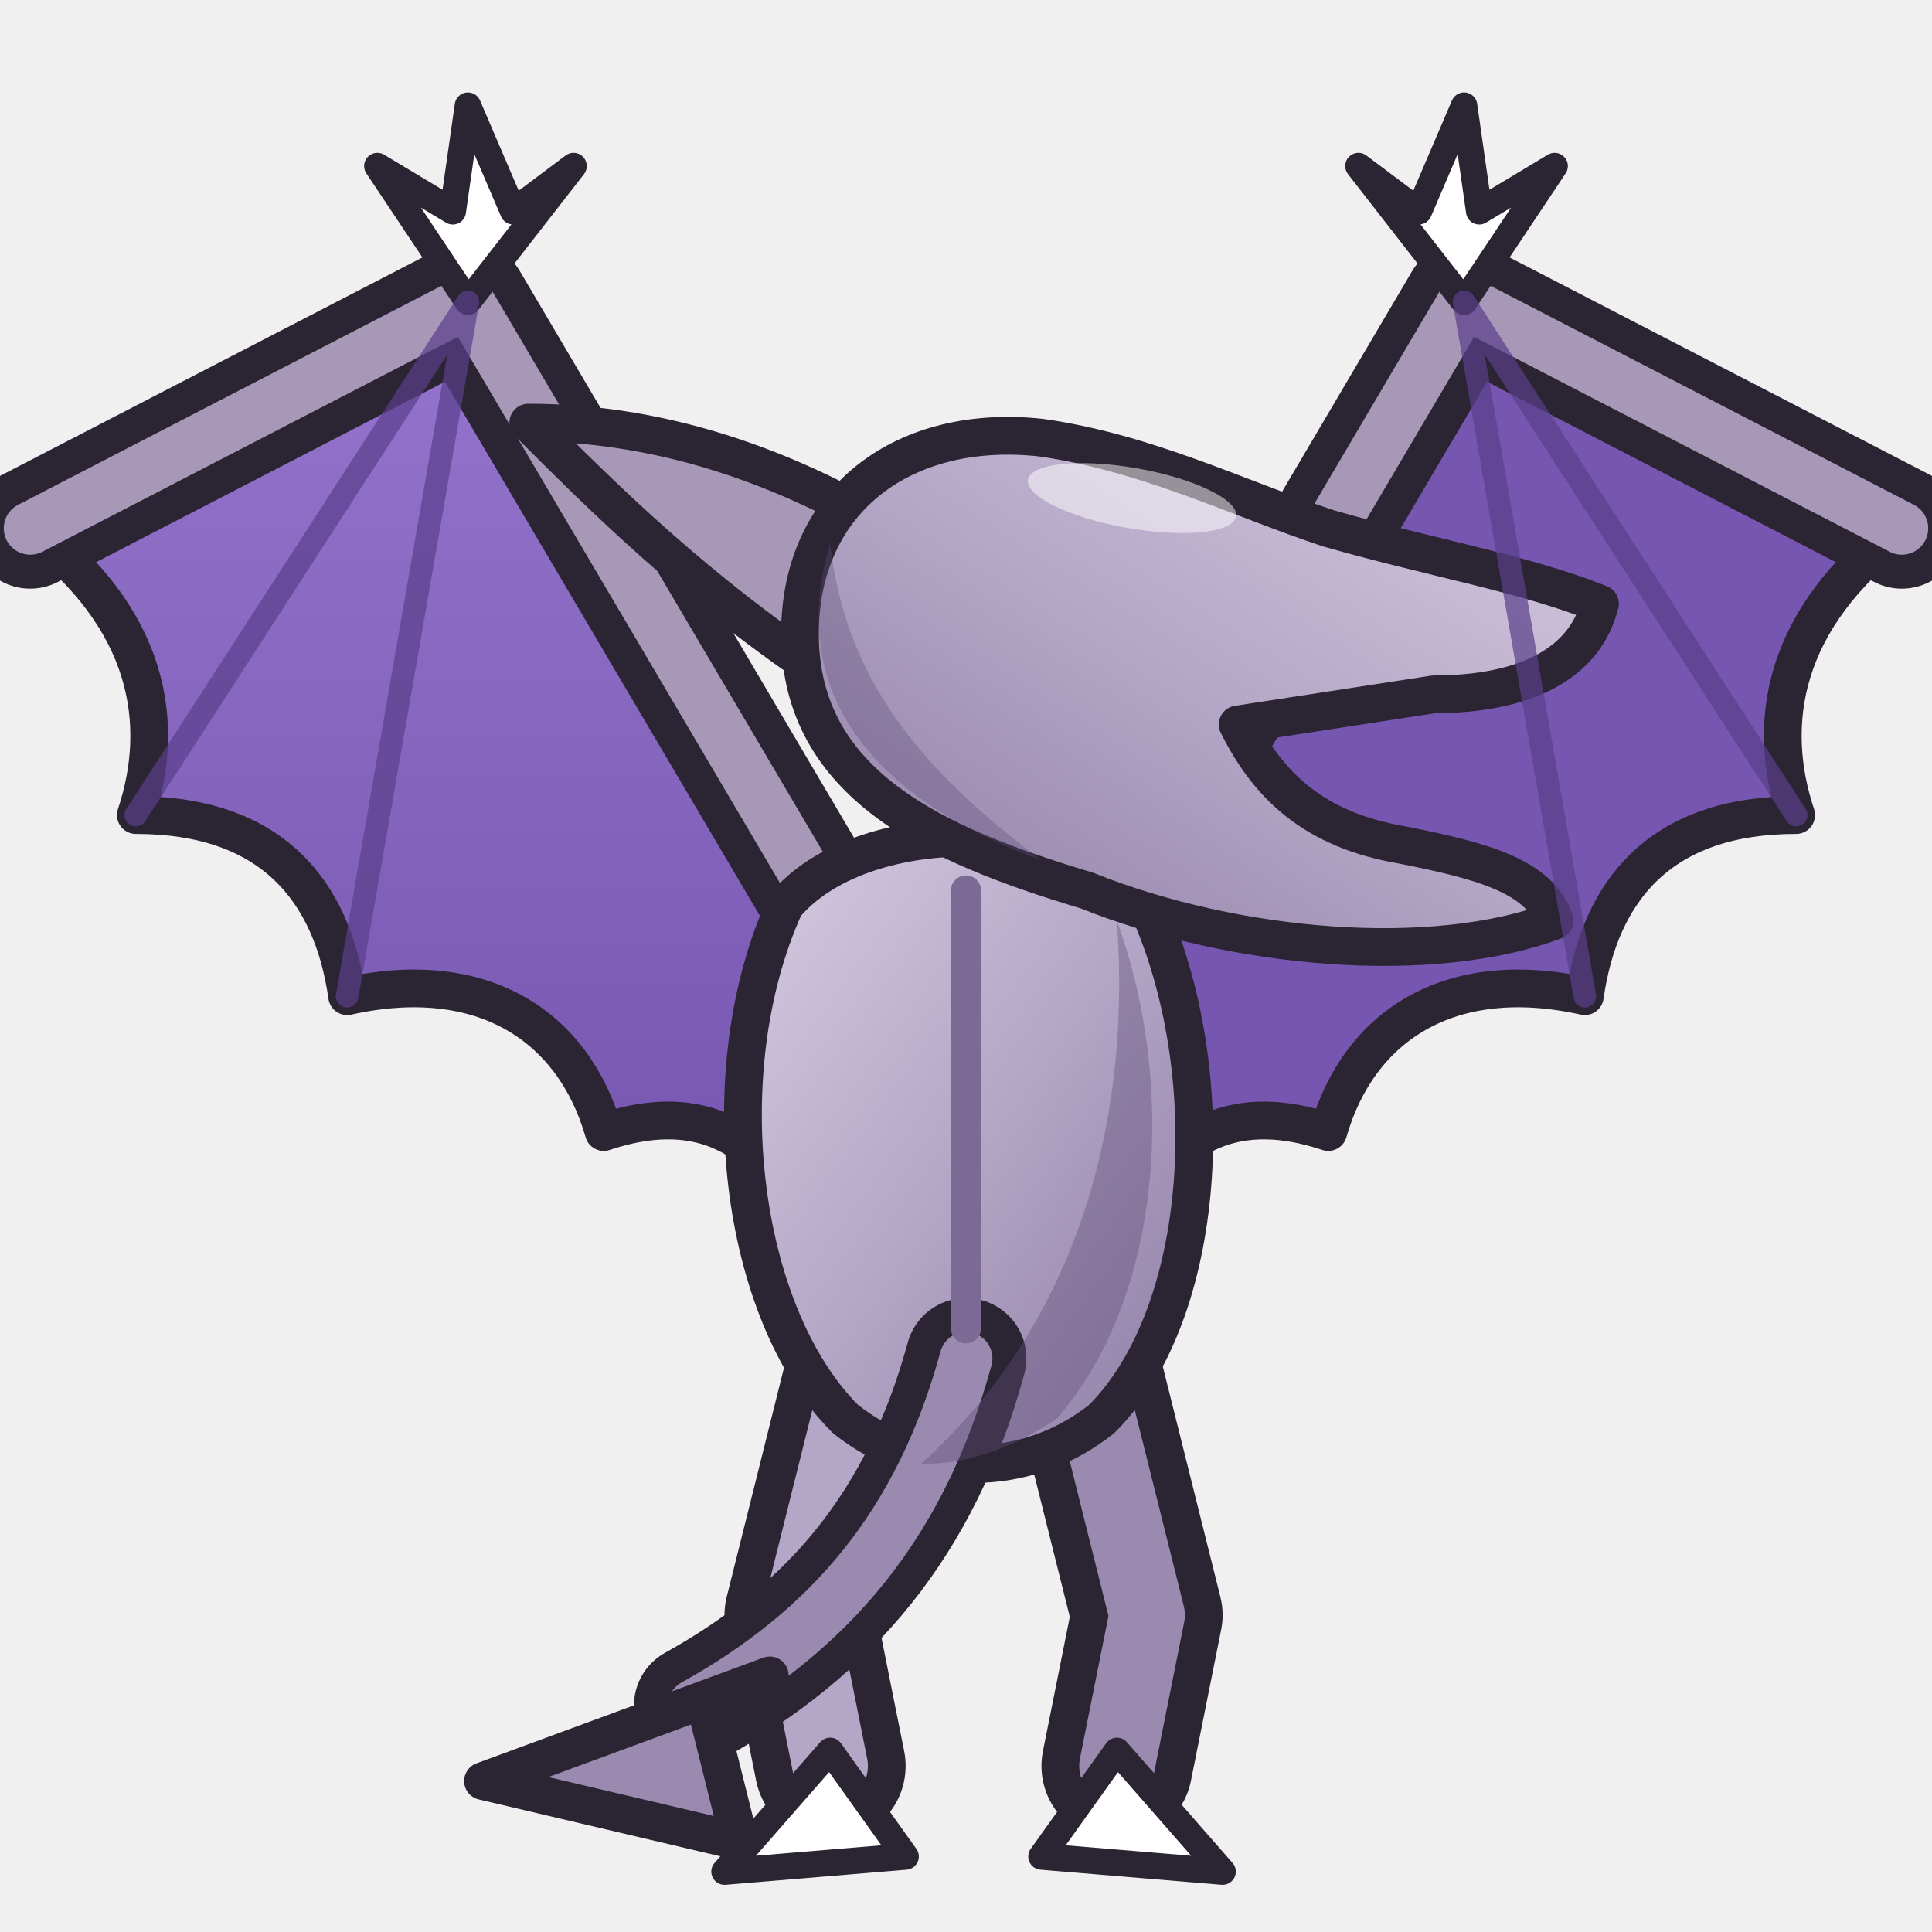
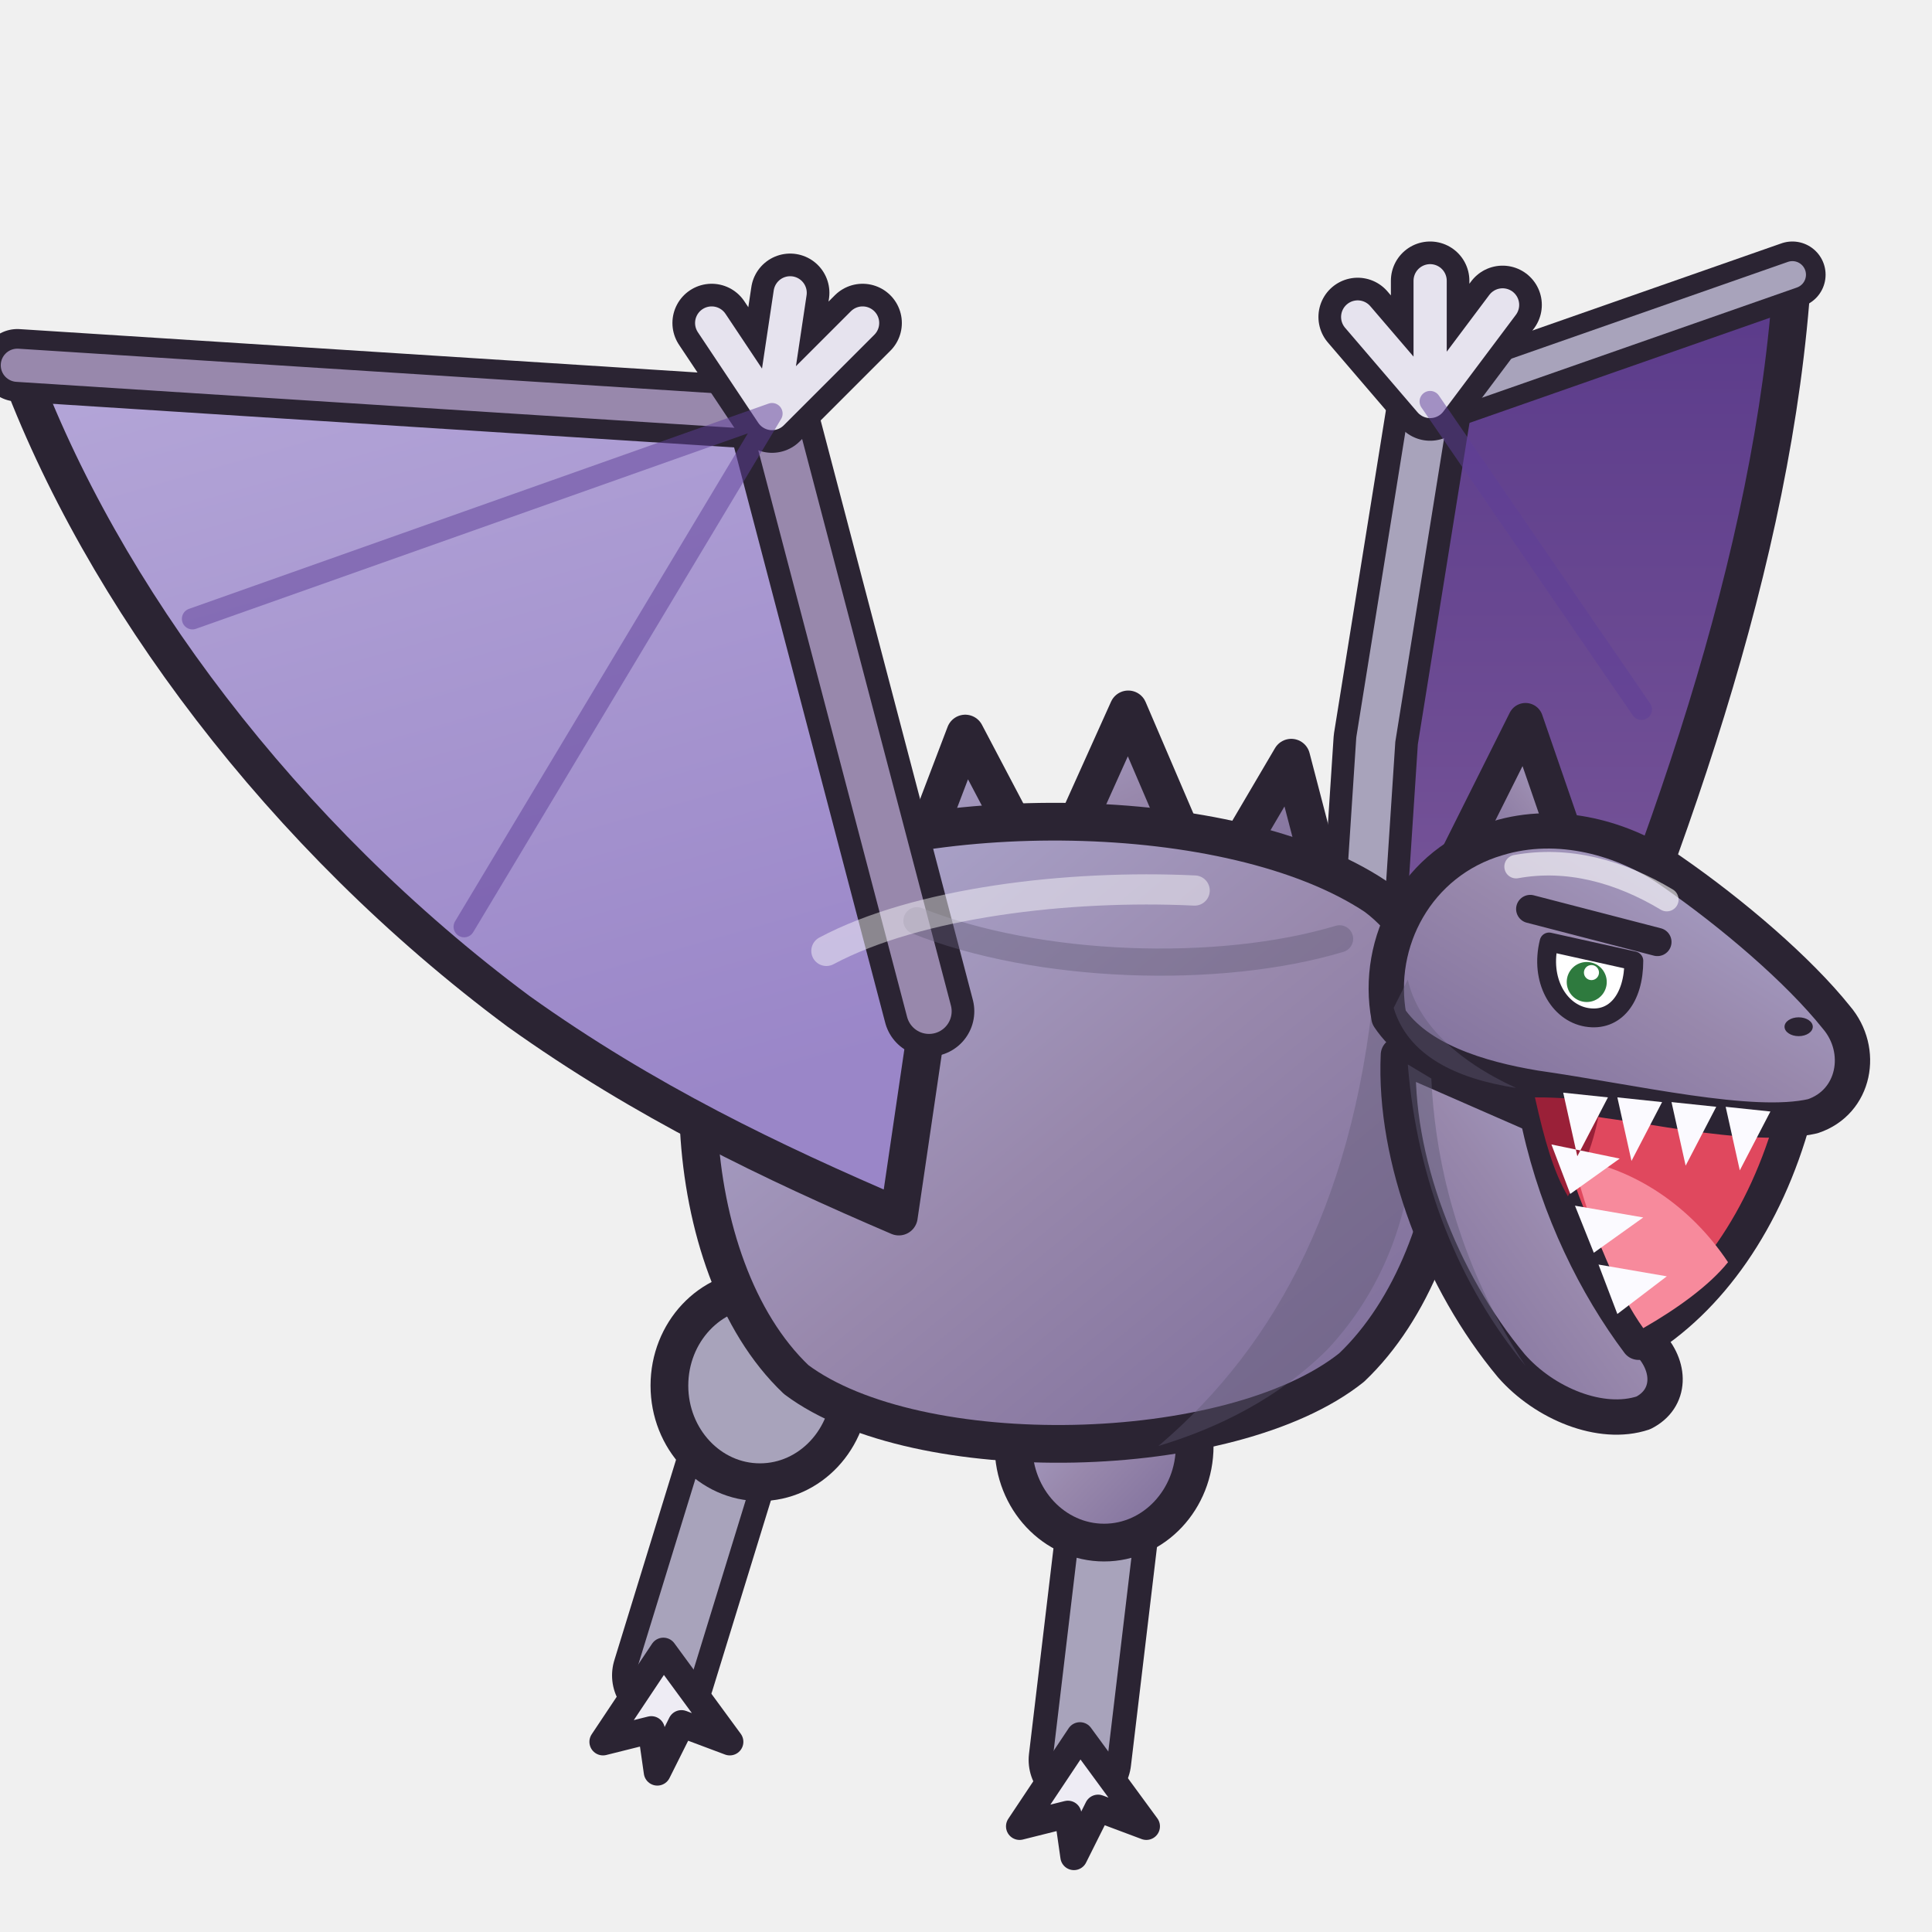
<svg xmlns="http://www.w3.org/2000/svg" viewBox="0 0 256 256">
  <defs>
    <linearGradient id="skin" x1="0" y1="0" x2="1" y2="1">
-       <stop offset="0" stop-color="#d6cce2" />
-       <stop offset="0.5" stop-color="#b4a6c6" />
-       <stop offset="1" stop-color="#8c7ca4" />
+       <stop offset="0" stop-color="#b0acd4" />
+       <stop offset="0.5" stop-color="#9888ac" />
+       <stop offset="1" stop-color="#7a6a98" />
+     </linearGradient>
+     <linearGradient id="belly" x1="0" y1="0" x2="0" y2="1">
+       <stop offset="0" stop-color="#e8e6f0" />
+       <stop offset="1" stop-color="#c8c4d6" />
    </linearGradient>
    <linearGradient id="wing" x1="0" y1="0" x2="0" y2="1">
-       <stop offset="0" stop-color="#9474cc" />
-       <stop offset="1" stop-color="#7656b0" />
+       <stop offset="0" stop-color="#5a3a8a" />
+       <stop offset="0.75" stop-color="#765498" />
+       <stop offset="1" stop-color="#9464cc" />
+     </linearGradient>
+     <linearGradient id="wingBack" x1="0" y1="0" x2="0.3" y2="1">
+       <stop offset="0" stop-color="#b4a6d8" />
+       <stop offset="1" stop-color="#9a86c8" />
    </linearGradient>
  </defs>
-   <g stroke="#2b2433" stroke-width="5" stroke-linejoin="round" stroke-linecap="round">
-     <path d="M108 118 L62 40 L4 70 C20 82 22 96 18 108 C36 108 44 118 46 132 C64 128 76 136 80 150 C92 146 100 150 106 160 Z" fill="url(#wing)" />
-     <path d="M148 118 L194 40 L252 70 C236 82 234 96 238 108 C220 108 212 118 210 132 C192 128 180 136 176 150 C164 146 156 150 150 160 Z" fill="#7656b0" />
-     <path d="M108 118 L62 40 L4 70" fill="none" stroke-width="16" />
-     <path d="M108 118 L62 40 L4 70" fill="none" stroke="#a898b8" stroke-width="7" />
-     <path d="M148 118 L194 40 L252 70" fill="none" stroke-width="16" />
-     <path d="M148 118 L194 40 L252 70" fill="none" stroke="#a898b8" stroke-width="7" />
-     <path d="M62 40 L50 22 L60 28 L62 14 L68 28 L76 22 Z" fill="#fff" stroke-width="3.5" />
-     <path d="M194 40 L206 22 L196 28 L194 14 L188 28 L180 22 Z" fill="#fff" stroke-width="3.5" />
-     <path d="M114 182 L106 214 L110 234" fill="none" stroke-width="20" />
-     <path d="M114 182 L106 214 L110 234" fill="none" stroke="#b4a6c6" stroke-width="10" />
-     <path d="M144 182 L152 214 L148 234" fill="none" stroke-width="20" />
-     <path d="M144 182 L152 214 L148 234" fill="none" stroke="#9a8ab0" stroke-width="10" />
-     <path d="M110 232 L96 248 L120 246 Z M148 232 L162 248 L138 246 Z" fill="#fff" stroke-width="3.5" />
-     <path d="M104 120 C94 142 98 174 112 188 C122 196 136 196 146 188 C160 174 162 142 152 120 C142 108 114 108 104 120 Z" fill="url(#skin)" />
-     <path d="M128 180 C122 202 110 216 92 226" fill="none" stroke-width="16" />
-     <path d="M128 180 C122 202 110 216 92 226" fill="none" stroke="#9a8ab0" stroke-width="7" />
-     <path d="M102 222 L64 236 L98 244 L94 228 Z" fill="#9a8ab0" />
-     <g transform="translate(256 0) scale(-1 1)">
-       <path d="M132 74 C150 62 168 56 186 56 C176 66 164 78 146 90 Z" fill="#a898b8" />
-       <path d="M150 84 C150 66 136 56 118 58 C104 60 92 66 80 70 C66 74 54 76 44 80 C46 88 54 92 66 92 L92 96 C88 104 82 110 70 112 C60 114 52 116 50 122 C66 128 92 126 112 118 C132 112 150 104 150 84 Z" fill="url(#skin)" />
+   <g transform="translate(1.5 34) scale(0.4)">
+     <g stroke="#2b2433" stroke-width="12.5" stroke-linejoin="round" stroke-linecap="round">
+       <path d="M470 48 L590 6 C584 100 548 200 506 296 L444 282 L452 160 Z" fill="url(#wing)" />
+       <path d="M444 282 L452 160 L470 48" fill="none" stroke-width="28" />
+       <path d="M444 282 L452 160 L470 48" fill="none" stroke="#a8a3bb" stroke-width="13" />
+       <path d="M470 48 L590 6" fill="none" stroke-width="22" />
+       <path d="M470 48 L590 6" fill="none" stroke="#a8a3bb" stroke-width="9" />
+       <path d="M470 48 L446 20 M470 48 L470 8 M470 48 L494 16" fill="none" stroke-width="26" />
+       <path d="M470 48 L446 20 M470 48 L470 8 M470 48 L494 16" fill="none" stroke="#e6e3ee" stroke-width="11" />
+       <path d="M240 392 L216 470" fill="none" stroke-width="34" />
+       <path d="M240 392 L216 470" fill="none" stroke="#a8a3bb" stroke-width="18" />
+       <path d="M216 462 L196 492 L212 488 L214 502 L222 486 L238 492 Z" fill="#eeecf4" stroke-width="9" />
+       <path d="M364 414 L354 498" fill="none" stroke-width="34" />
+       <path d="M364 414 L354 498" fill="none" stroke="#a8a3bb" stroke-width="18" />
+       <path d="M354 490 L334 520 L350 516 L352 530 L360 514 L376 520 Z" fill="#eeecf4" stroke-width="9" />
+       <ellipse cx="248" cy="374" rx="30" ry="32" fill="#a8a3bb" />
+       <ellipse cx="362" cy="394" rx="30" ry="32" fill="url(#skin)" />
+       <path d="M300 200 L316 158 L336 196 Z M352 190 L370 150 L388 192 Z M404 200 L424 166 L436 212 Z" fill="url(#skin)" />
+       <path d="M248 206 C300 180 404 180 452 212 C492 242 484 330 444 368 C404 400 300 402 260 372 C220 334 218 244 248 206 Z" fill="url(#skin)" />
+       <path d="M252 52 L2 36 C30 112 90 192 168 250 C210 280 252 300 294 318 L304 250 Z" fill="url(#wingBack)" />
+       <path d="M304 250 L252 52" fill="none" stroke-width="30" />
+       <path d="M304 250 L252 52" fill="none" stroke="#9888ac" stroke-width="15" />
+       <path d="M252 52 L2 36" fill="none" stroke-width="24" />
+       <path d="M252 52 L2 36" fill="none" stroke="#9888ac" stroke-width="11" />
+       <path d="M252 52 L232 22 M252 52 L258 12 M252 52 L282 22" fill="none" stroke-width="26" />
+       <path d="M252 52 L232 22 M252 52 L258 12 M252 52 L282 22" fill="none" stroke="#e6e3ee" stroke-width="11" />
+     </g>
+     <path d="M300 220 C340 236 400 238 440 226" fill="none" stroke="#5e5874" stroke-width="9" stroke-linecap="round" opacity="0.4" />
+     <path d="M452 236 C474 280 466 330 436 362 C420 378 400 388 380 394 C420 360 446 310 452 236 Z" fill="#5e5874" opacity="0.4" />
+     <path d="M270 230 C300 214 350 208 392 210" fill="none" stroke="#fff" stroke-width="10" stroke-linecap="round" opacity="0.45" />
+     <path d="M252 52 L60 120 M252 52 L150 222 M470 48 L540 150" fill="none" stroke="#5e3e98" stroke-width="7" stroke-linecap="round" opacity="0.5" />
+     <g transform="translate(486 252) scale(-0.78 0.78) translate(-266 -300)">
+       <g stroke="#2b2433" stroke-width="15" stroke-linejoin="round" stroke-linecap="round">
+         <path d="M300 316 C302 360 282 412 252 448 C238 464 214 474 196 468 C184 462 184 448 194 438 C214 414 230 382 236 344 Z" fill="url(#skin)" />
+         <path d="M132 342 C170 342 210 336 244 330 L240 346 C232 382 216 414 198 438 C168 420 144 386 132 342 Z" fill="#e0485e" />
+         <path d="M226 232 L246 174 L274 230 Z" fill="url(#skin)" />
+         <path d="M304 300 C310 268 292 234 258 224 C232 216 204 224 184 238 C158 256 130 280 114 300 C102 314 106 336 124 342 C150 348 200 336 242 330 C266 326 292 318 304 300 Z" fill="url(#skin)" />
+       </g>
+       <path d="M160 404 C176 380 200 364 226 360 C218 392 206 418 196 432 C182 424 168 414 160 404 Z" fill="#f78a9c" />
+       <path d="M214 336 C228 334 238 334 242 334 C238 352 234 366 228 376 C220 362 216 350 214 336 Z" fill="#9a2038" />
+       <path d="M142 340 L155 365 L161 338 Z M165 338 L178 363 L184 336 Z M188 336 L201 361 L207 334 Z M211 334 L224 359 L230 332 Z M207 426 L186 410 L215 405 Z M217 400 L196 385 L225 380 Z M227 375 L206 360 L235 354 Z" fill="#fbfaff" />
+       <path d="M296 320 C292 370 274 414 246 448 C270 412 284 370 286 326 Z" fill="#5e5874" opacity="0.45" />
+       <path d="M302 296 C296 316 276 326 250 330 C276 318 292 302 296 284 Z" fill="#5e5874" opacity="0.4" />
+       <path d="M250 236 C228 232 206 238 186 250" fill="none" stroke="#fff" stroke-width="10" stroke-linecap="round" opacity="0.6" />
+       <path d="M200 276 L236 268 C240 284 232 298 220 300 C208 302 200 292 200 276 Z" fill="#fff" stroke="#2b2433" stroke-width="8" stroke-linejoin="round" />
+       <circle cx="220" cy="285" r="8.5" fill="#2e7a3e" />
+       <circle cx="218" cy="281" r="3.2" fill="#fff" />
+       <path d="M190 268 L244 254" stroke="#2b2433" stroke-width="12" stroke-linecap="round" />
+       <ellipse cx="130" cy="304" rx="6" ry="4" fill="#2b2433" />
    </g>
  </g>
-   <path d="M128 118 L128 176" stroke="#7a6a94" stroke-width="4" stroke-linecap="round" />
-   <path d="M148 122 C156 144 154 172 140 188 C134 192 128 194 122 194 C142 176 150 150 148 122 Z" fill="#5e4e78" opacity="0.4" />
-   <path d="M62 40 L46 132 M62 40 L18 108 M194 40 L210 132 M194 40 L238 108" fill="none" stroke="#5a3e8c" stroke-width="3" stroke-linecap="round" opacity="0.7" />
-   <path d="M110 72 C104 92 116 106 138 114 C122 102 112 90 110 72 Z" fill="#5e4e78" opacity="0.35" />
-   <ellipse cx="150" cy="66" rx="14" ry="4" fill="#fff" opacity="0.5" transform="rotate(10 150 66)" />
</svg>
